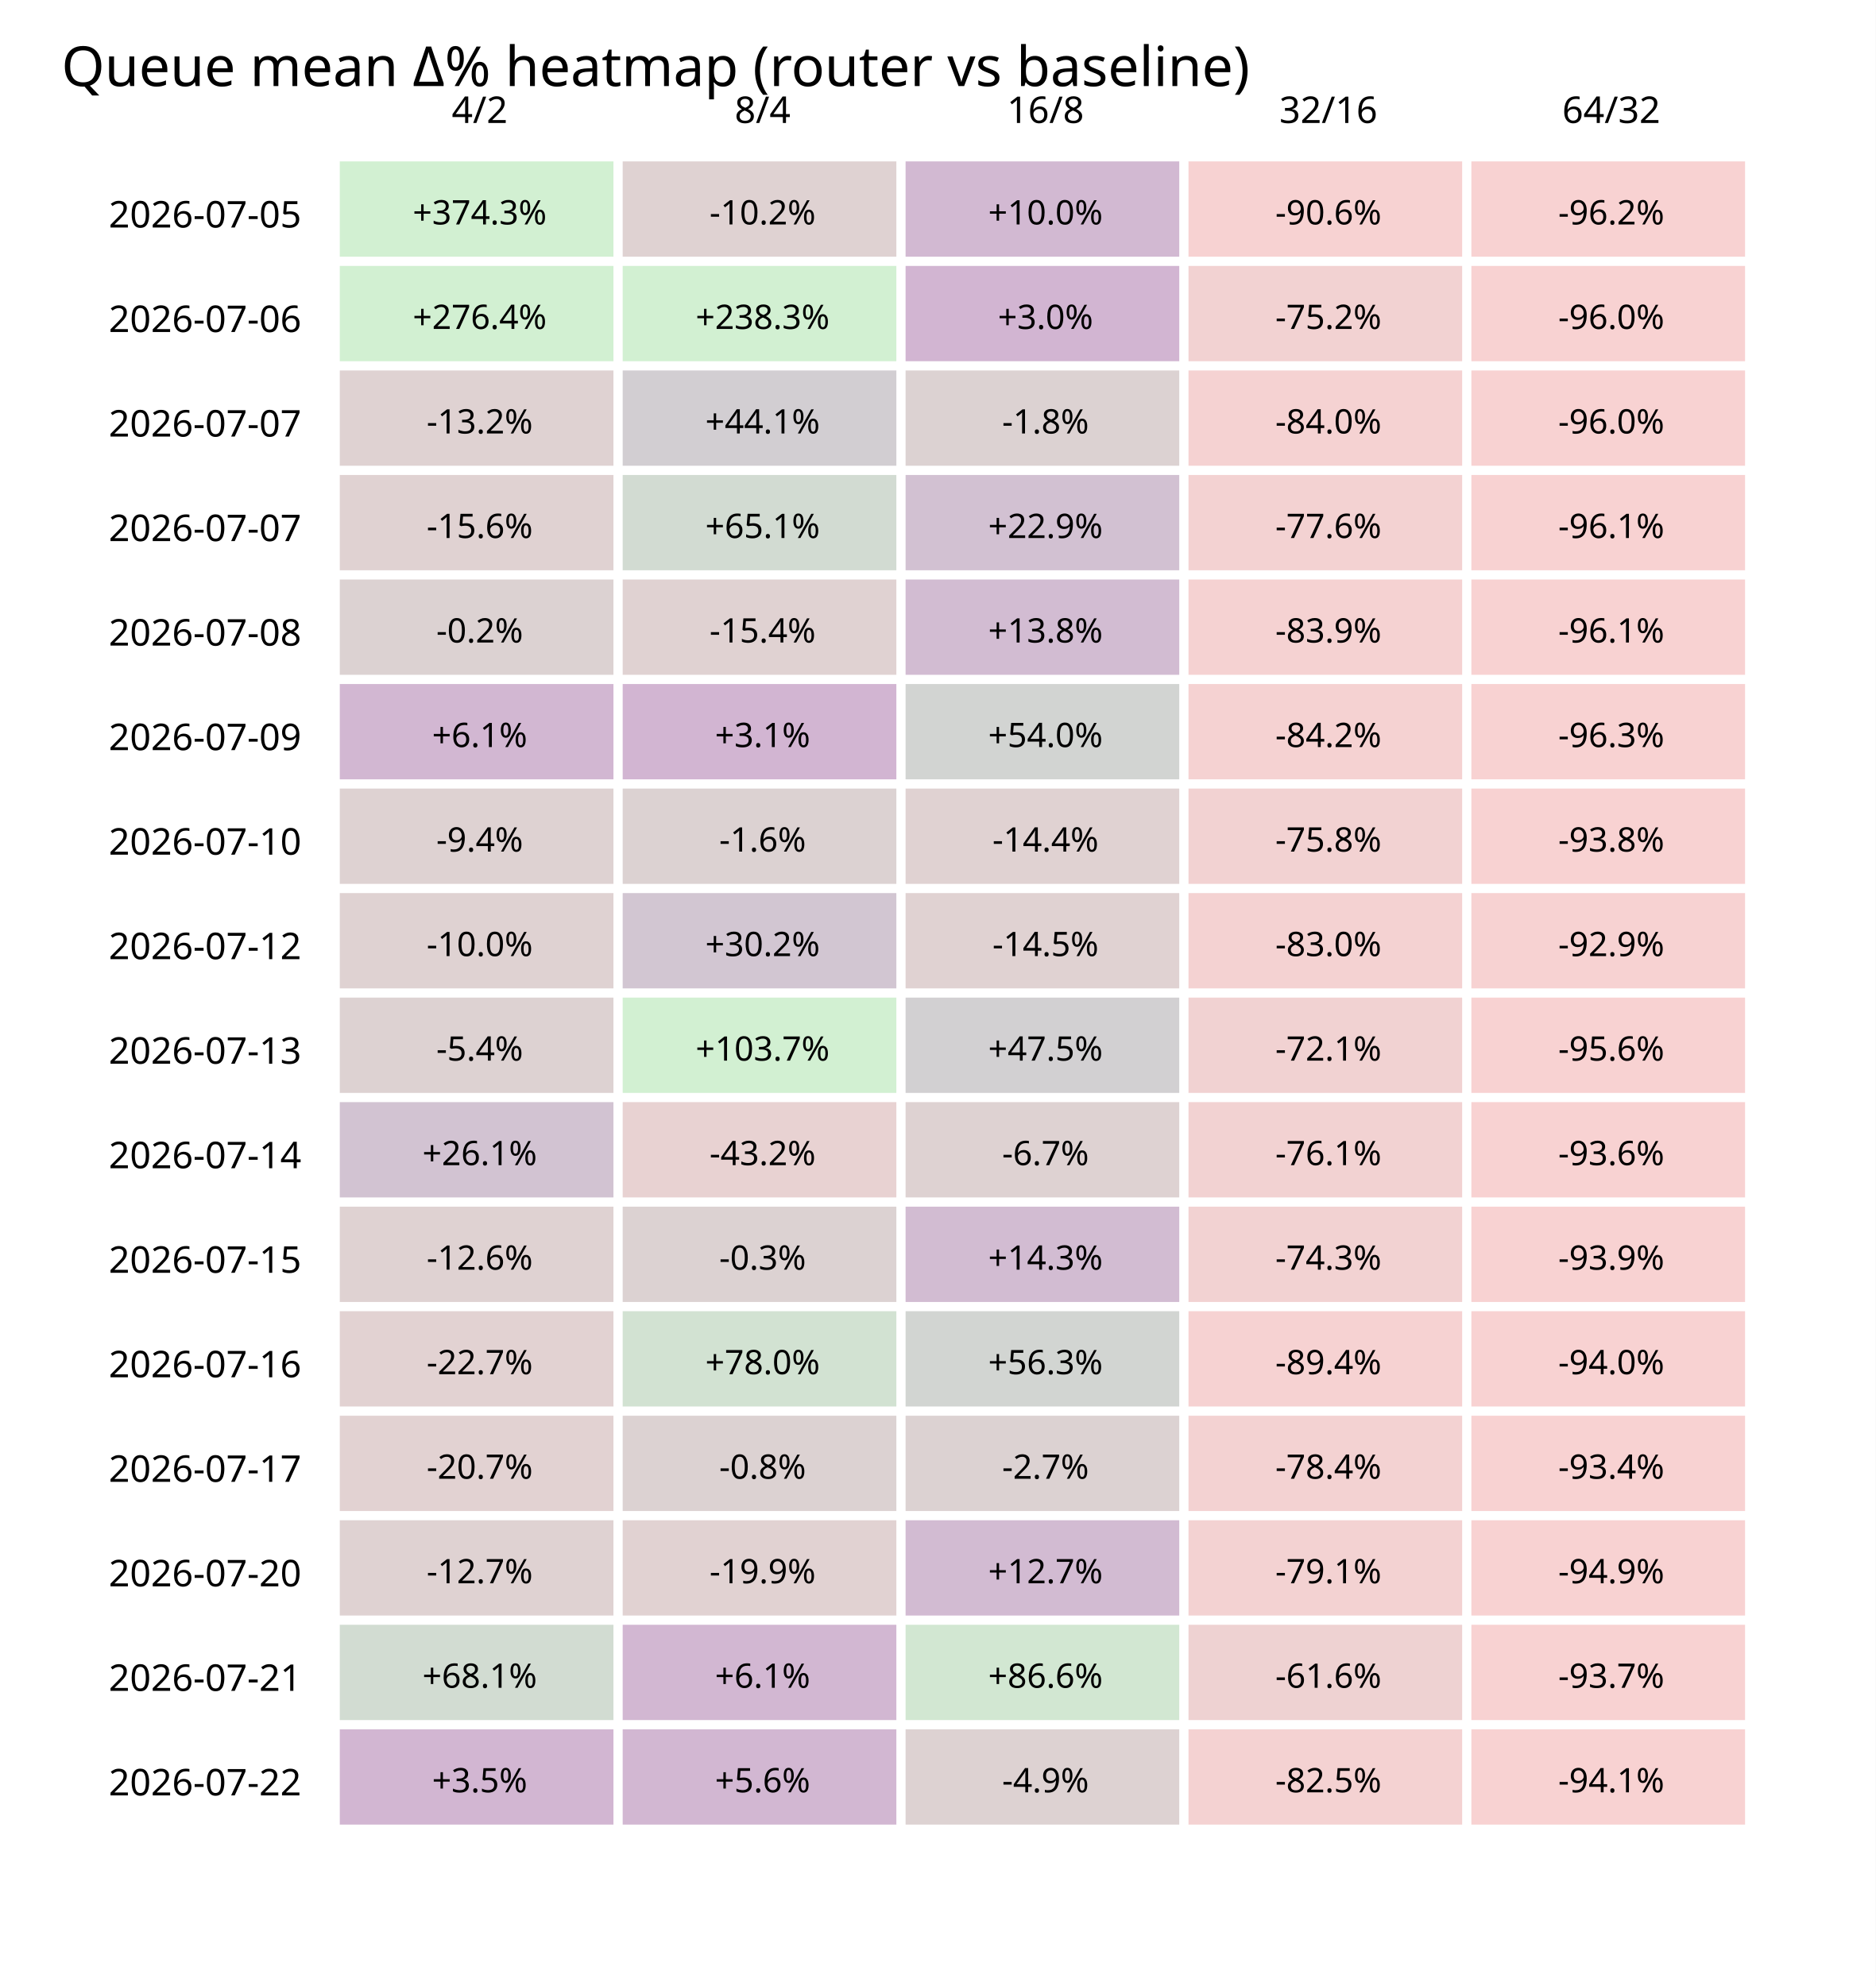
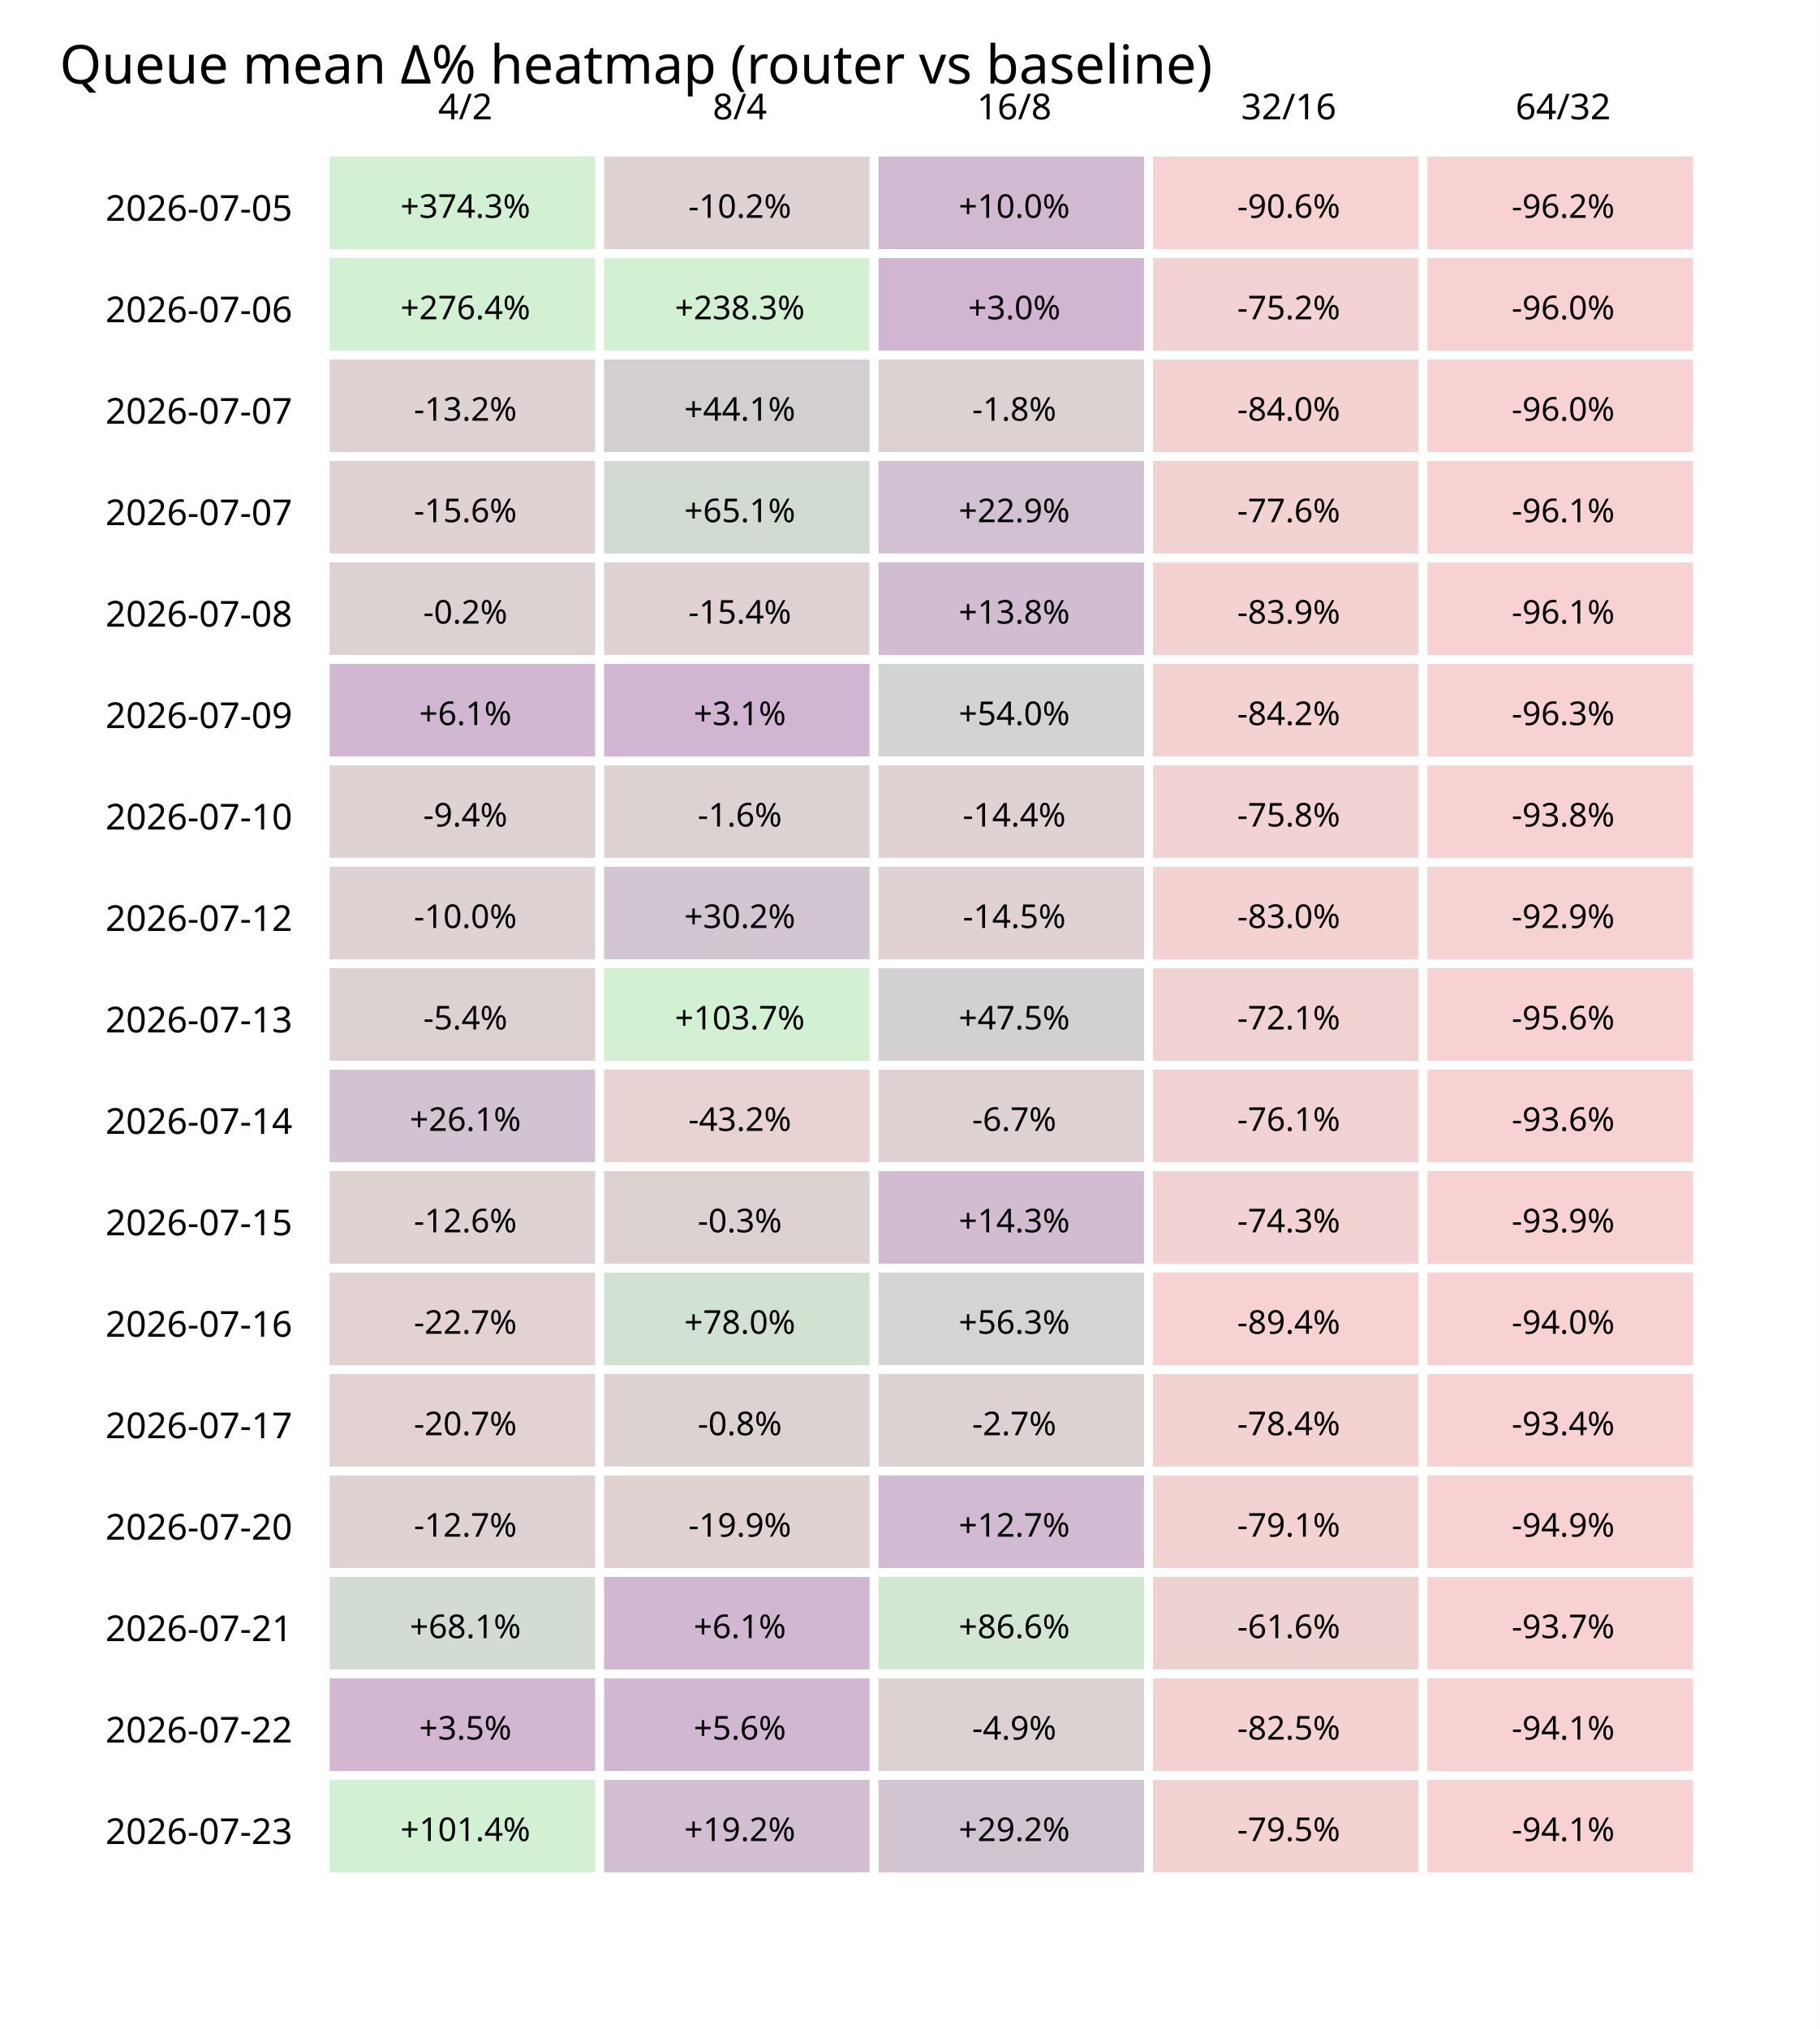
- <svg xmlns="http://www.w3.org/2000/svg" width="610" height="646" viewBox="0 0 610 646">
+ <svg xmlns="http://www.w3.org/2000/svg" width="610" height="680" viewBox="0 0 610 680">
  <rect width="100%" height="100%" fill="white" />
  <text x="20" y="28" font-size="18" font-family="sans-serif">Queue mean Δ% heatmap (router vs baseline)</text>
  <text x="156.0" y="40" text-anchor="middle" font-size="12" font-family="sans-serif">4/2</text>
  <text x="248.0" y="40" text-anchor="middle" font-size="12" font-family="sans-serif">8/4</text>
  <text x="340.0" y="40" text-anchor="middle" font-size="12" font-family="sans-serif">16/8</text>
  <text x="432.0" y="40" text-anchor="middle" font-size="12" font-family="sans-serif">32/16</text>
  <text x="524.0" y="40" text-anchor="middle" font-size="12" font-family="sans-serif">64/32</text>
  <text x="98" y="74" text-anchor="end" font-size="12" font-family="sans-serif">2026-07-05</text>
  <rect x="110" y="52" width="90" height="32" fill="rgb(210,240,210)" stroke="white" />
  <text x="156.0" y="73" text-anchor="middle" font-size="11" font-family="sans-serif">+374.3%</text>
  <rect x="202" y="52" width="90" height="32" fill="rgb(223,210,210)" stroke="white" />
  <text x="248.0" y="73" text-anchor="middle" font-size="11" font-family="sans-serif">-10.2%</text>
  <rect x="294" y="52" width="90" height="32" fill="rgb(210,185,210)" stroke="white" />
  <text x="340.0" y="73" text-anchor="middle" font-size="11" font-family="sans-serif">+10.0%</text>
  <rect x="386" y="52" width="90" height="32" fill="rgb(247,210,210)" stroke="white" />
  <text x="432.0" y="73" text-anchor="middle" font-size="11" font-family="sans-serif">-90.6%</text>
  <rect x="478" y="52" width="90" height="32" fill="rgb(248,210,210)" stroke="white" />
  <text x="524.0" y="73" text-anchor="middle" font-size="11" font-family="sans-serif">-96.2%</text>
  <text x="98" y="108" text-anchor="end" font-size="12" font-family="sans-serif">2026-07-06</text>
  <rect x="110" y="86" width="90" height="32" fill="rgb(210,240,210)" stroke="white" />
  <text x="156.0" y="107" text-anchor="middle" font-size="11" font-family="sans-serif">+276.4%</text>
  <rect x="202" y="86" width="90" height="32" fill="rgb(210,240,210)" stroke="white" />
  <text x="248.0" y="107" text-anchor="middle" font-size="11" font-family="sans-serif">+238.3%</text>
  <rect x="294" y="86" width="90" height="32" fill="rgb(210,181,210)" stroke="white" />
  <text x="340.0" y="107" text-anchor="middle" font-size="11" font-family="sans-serif">+3.0%</text>
  <rect x="386" y="86" width="90" height="32" fill="rgb(242,210,210)" stroke="white" />
  <text x="432.0" y="107" text-anchor="middle" font-size="11" font-family="sans-serif">-75.2%</text>
  <rect x="478" y="86" width="90" height="32" fill="rgb(248,210,210)" stroke="white" />
  <text x="524.0" y="107" text-anchor="middle" font-size="11" font-family="sans-serif">-96.0%</text>
  <text x="98" y="142" text-anchor="end" font-size="12" font-family="sans-serif">2026-07-07</text>
  <rect x="110" y="120" width="90" height="32" fill="rgb(223,210,210)" stroke="white" />
  <text x="156.0" y="141" text-anchor="middle" font-size="11" font-family="sans-serif">-13.2%</text>
  <rect x="202" y="120" width="90" height="32" fill="rgb(210,206,210)" stroke="white" />
  <text x="248.0" y="141" text-anchor="middle" font-size="11" font-family="sans-serif">+44.1%</text>
  <rect x="294" y="120" width="90" height="32" fill="rgb(220,210,210)" stroke="white" />
  <text x="340.0" y="141" text-anchor="middle" font-size="11" font-family="sans-serif">-1.8%</text>
  <rect x="386" y="120" width="90" height="32" fill="rgb(245,210,210)" stroke="white" />
  <text x="432.0" y="141" text-anchor="middle" font-size="11" font-family="sans-serif">-84.0%</text>
  <rect x="478" y="120" width="90" height="32" fill="rgb(248,210,210)" stroke="white" />
  <text x="524.0" y="141" text-anchor="middle" font-size="11" font-family="sans-serif">-96.0%</text>
  <text x="98" y="176" text-anchor="end" font-size="12" font-family="sans-serif">2026-07-07</text>
  <rect x="110" y="154" width="90" height="32" fill="rgb(224,210,210)" stroke="white" />
  <text x="156.0" y="175" text-anchor="middle" font-size="11" font-family="sans-serif">-15.6%</text>
  <rect x="202" y="154" width="90" height="32" fill="rgb(210,219,210)" stroke="white" />
  <text x="248.0" y="175" text-anchor="middle" font-size="11" font-family="sans-serif">+65.1%</text>
  <rect x="294" y="154" width="90" height="32" fill="rgb(210,193,210)" stroke="white" />
  <text x="340.0" y="175" text-anchor="middle" font-size="11" font-family="sans-serif">+22.9%</text>
  <rect x="386" y="154" width="90" height="32" fill="rgb(243,210,210)" stroke="white" />
  <text x="432.0" y="175" text-anchor="middle" font-size="11" font-family="sans-serif">-77.6%</text>
  <rect x="478" y="154" width="90" height="32" fill="rgb(248,210,210)" stroke="white" />
  <text x="524.0" y="175" text-anchor="middle" font-size="11" font-family="sans-serif">-96.1%</text>
  <text x="98" y="210" text-anchor="end" font-size="12" font-family="sans-serif">2026-07-08</text>
  <rect x="110" y="188" width="90" height="32" fill="rgb(220,210,210)" stroke="white" />
  <text x="156.0" y="209" text-anchor="middle" font-size="11" font-family="sans-serif">-0.2%</text>
  <rect x="202" y="188" width="90" height="32" fill="rgb(224,210,210)" stroke="white" />
  <text x="248.0" y="209" text-anchor="middle" font-size="11" font-family="sans-serif">-15.4%</text>
  <rect x="294" y="188" width="90" height="32" fill="rgb(210,188,210)" stroke="white" />
  <text x="340.0" y="209" text-anchor="middle" font-size="11" font-family="sans-serif">+13.8%</text>
  <rect x="386" y="188" width="90" height="32" fill="rgb(245,210,210)" stroke="white" />
  <text x="432.0" y="209" text-anchor="middle" font-size="11" font-family="sans-serif">-83.9%</text>
  <rect x="478" y="188" width="90" height="32" fill="rgb(248,210,210)" stroke="white" />
  <text x="524.0" y="209" text-anchor="middle" font-size="11" font-family="sans-serif">-96.1%</text>
  <text x="98" y="244" text-anchor="end" font-size="12" font-family="sans-serif">2026-07-09</text>
  <rect x="110" y="222" width="90" height="32" fill="rgb(210,183,210)" stroke="white" />
  <text x="156.0" y="243" text-anchor="middle" font-size="11" font-family="sans-serif">+6.1%</text>
  <rect x="202" y="222" width="90" height="32" fill="rgb(210,181,210)" stroke="white" />
  <text x="248.0" y="243" text-anchor="middle" font-size="11" font-family="sans-serif">+3.1%</text>
  <rect x="294" y="222" width="90" height="32" fill="rgb(210,212,210)" stroke="white" />
  <text x="340.0" y="243" text-anchor="middle" font-size="11" font-family="sans-serif">+54.0%</text>
  <rect x="386" y="222" width="90" height="32" fill="rgb(245,210,210)" stroke="white" />
  <text x="432.0" y="243" text-anchor="middle" font-size="11" font-family="sans-serif">-84.2%</text>
  <rect x="478" y="222" width="90" height="32" fill="rgb(248,210,210)" stroke="white" />
  <text x="524.0" y="243" text-anchor="middle" font-size="11" font-family="sans-serif">-96.3%</text>
  <text x="98" y="278" text-anchor="end" font-size="12" font-family="sans-serif">2026-07-10</text>
  <rect x="110" y="256" width="90" height="32" fill="rgb(222,210,210)" stroke="white" />
  <text x="156.0" y="277" text-anchor="middle" font-size="11" font-family="sans-serif">-9.4%</text>
  <rect x="202" y="256" width="90" height="32" fill="rgb(220,210,210)" stroke="white" />
  <text x="248.0" y="277" text-anchor="middle" font-size="11" font-family="sans-serif">-1.6%</text>
  <rect x="294" y="256" width="90" height="32" fill="rgb(224,210,210)" stroke="white" />
  <text x="340.0" y="277" text-anchor="middle" font-size="11" font-family="sans-serif">-14.4%</text>
  <rect x="386" y="256" width="90" height="32" fill="rgb(242,210,210)" stroke="white" />
  <text x="432.0" y="277" text-anchor="middle" font-size="11" font-family="sans-serif">-75.8%</text>
  <rect x="478" y="256" width="90" height="32" fill="rgb(248,210,210)" stroke="white" />
  <text x="524.0" y="277" text-anchor="middle" font-size="11" font-family="sans-serif">-93.8%</text>
  <text x="98" y="312" text-anchor="end" font-size="12" font-family="sans-serif">2026-07-12</text>
  <rect x="110" y="290" width="90" height="32" fill="rgb(223,210,210)" stroke="white" />
  <text x="156.0" y="311" text-anchor="middle" font-size="11" font-family="sans-serif">-10.0%</text>
  <rect x="202" y="290" width="90" height="32" fill="rgb(210,198,210)" stroke="white" />
  <text x="248.0" y="311" text-anchor="middle" font-size="11" font-family="sans-serif">+30.2%</text>
  <rect x="294" y="290" width="90" height="32" fill="rgb(224,210,210)" stroke="white" />
  <text x="340.0" y="311" text-anchor="middle" font-size="11" font-family="sans-serif">-14.5%</text>
  <rect x="386" y="290" width="90" height="32" fill="rgb(244,210,210)" stroke="white" />
  <text x="432.0" y="311" text-anchor="middle" font-size="11" font-family="sans-serif">-83.0%</text>
  <rect x="478" y="290" width="90" height="32" fill="rgb(247,210,210)" stroke="white" />
  <text x="524.0" y="311" text-anchor="middle" font-size="11" font-family="sans-serif">-92.9%</text>
  <text x="98" y="346" text-anchor="end" font-size="12" font-family="sans-serif">2026-07-13</text>
  <rect x="110" y="324" width="90" height="32" fill="rgb(221,210,210)" stroke="white" />
  <text x="156.0" y="345" text-anchor="middle" font-size="11" font-family="sans-serif">-5.4%</text>
  <rect x="202" y="324" width="90" height="32" fill="rgb(210,240,210)" stroke="white" />
  <text x="248.0" y="345" text-anchor="middle" font-size="11" font-family="sans-serif">+103.7%</text>
  <rect x="294" y="324" width="90" height="32" fill="rgb(210,208,210)" stroke="white" />
  <text x="340.0" y="345" text-anchor="middle" font-size="11" font-family="sans-serif">+47.5%</text>
  <rect x="386" y="324" width="90" height="32" fill="rgb(241,210,210)" stroke="white" />
  <text x="432.0" y="345" text-anchor="middle" font-size="11" font-family="sans-serif">-72.1%</text>
  <rect x="478" y="324" width="90" height="32" fill="rgb(248,210,210)" stroke="white" />
  <text x="524.0" y="345" text-anchor="middle" font-size="11" font-family="sans-serif">-95.6%</text>
  <text x="98" y="380" text-anchor="end" font-size="12" font-family="sans-serif">2026-07-14</text>
  <rect x="110" y="358" width="90" height="32" fill="rgb(210,195,210)" stroke="white" />
  <text x="156.0" y="379" text-anchor="middle" font-size="11" font-family="sans-serif">+26.1%</text>
  <rect x="202" y="358" width="90" height="32" fill="rgb(232,210,210)" stroke="white" />
  <text x="248.0" y="379" text-anchor="middle" font-size="11" font-family="sans-serif">-43.2%</text>
  <rect x="294" y="358" width="90" height="32" fill="rgb(222,210,210)" stroke="white" />
  <text x="340.0" y="379" text-anchor="middle" font-size="11" font-family="sans-serif">-6.7%</text>
  <rect x="386" y="358" width="90" height="32" fill="rgb(242,210,210)" stroke="white" />
  <text x="432.0" y="379" text-anchor="middle" font-size="11" font-family="sans-serif">-76.1%</text>
  <rect x="478" y="358" width="90" height="32" fill="rgb(248,210,210)" stroke="white" />
  <text x="524.0" y="379" text-anchor="middle" font-size="11" font-family="sans-serif">-93.6%</text>
  <text x="98" y="414" text-anchor="end" font-size="12" font-family="sans-serif">2026-07-15</text>
  <rect x="110" y="392" width="90" height="32" fill="rgb(223,210,210)" stroke="white" />
  <text x="156.0" y="413" text-anchor="middle" font-size="11" font-family="sans-serif">-12.6%</text>
  <rect x="202" y="392" width="90" height="32" fill="rgb(220,210,210)" stroke="white" />
  <text x="248.0" y="413" text-anchor="middle" font-size="11" font-family="sans-serif">-0.3%</text>
  <rect x="294" y="392" width="90" height="32" fill="rgb(210,188,210)" stroke="white" />
  <text x="340.0" y="413" text-anchor="middle" font-size="11" font-family="sans-serif">+14.3%</text>
  <rect x="386" y="392" width="90" height="32" fill="rgb(242,210,210)" stroke="white" />
  <text x="432.0" y="413" text-anchor="middle" font-size="11" font-family="sans-serif">-74.3%</text>
  <rect x="478" y="392" width="90" height="32" fill="rgb(248,210,210)" stroke="white" />
  <text x="524.0" y="413" text-anchor="middle" font-size="11" font-family="sans-serif">-93.9%</text>
  <text x="98" y="448" text-anchor="end" font-size="12" font-family="sans-serif">2026-07-16</text>
  <rect x="110" y="426" width="90" height="32" fill="rgb(226,210,210)" stroke="white" />
  <text x="156.0" y="447" text-anchor="middle" font-size="11" font-family="sans-serif">-22.7%</text>
  <rect x="202" y="426" width="90" height="32" fill="rgb(210,226,210)" stroke="white" />
  <text x="248.0" y="447" text-anchor="middle" font-size="11" font-family="sans-serif">+78.0%</text>
  <rect x="294" y="426" width="90" height="32" fill="rgb(210,213,210)" stroke="white" />
  <text x="340.0" y="447" text-anchor="middle" font-size="11" font-family="sans-serif">+56.3%</text>
  <rect x="386" y="426" width="90" height="32" fill="rgb(246,210,210)" stroke="white" />
  <text x="432.0" y="447" text-anchor="middle" font-size="11" font-family="sans-serif">-89.4%</text>
  <rect x="478" y="426" width="90" height="32" fill="rgb(248,210,210)" stroke="white" />
  <text x="524.0" y="447" text-anchor="middle" font-size="11" font-family="sans-serif">-94.0%</text>
  <text x="98" y="482" text-anchor="end" font-size="12" font-family="sans-serif">2026-07-17</text>
  <rect x="110" y="460" width="90" height="32" fill="rgb(226,210,210)" stroke="white" />
  <text x="156.0" y="481" text-anchor="middle" font-size="11" font-family="sans-serif">-20.7%</text>
  <rect x="202" y="460" width="90" height="32" fill="rgb(220,210,210)" stroke="white" />
  <text x="248.0" y="481" text-anchor="middle" font-size="11" font-family="sans-serif">-0.8%</text>
  <rect x="294" y="460" width="90" height="32" fill="rgb(220,210,210)" stroke="white" />
  <text x="340.0" y="481" text-anchor="middle" font-size="11" font-family="sans-serif">-2.7%</text>
  <rect x="386" y="460" width="90" height="32" fill="rgb(243,210,210)" stroke="white" />
  <text x="432.0" y="481" text-anchor="middle" font-size="11" font-family="sans-serif">-78.4%</text>
  <rect x="478" y="460" width="90" height="32" fill="rgb(248,210,210)" stroke="white" />
  <text x="524.0" y="481" text-anchor="middle" font-size="11" font-family="sans-serif">-93.4%</text>
  <text x="98" y="516" text-anchor="end" font-size="12" font-family="sans-serif">2026-07-20</text>
  <rect x="110" y="494" width="90" height="32" fill="rgb(223,210,210)" stroke="white" />
  <text x="156.0" y="515" text-anchor="middle" font-size="11" font-family="sans-serif">-12.7%</text>
  <rect x="202" y="494" width="90" height="32" fill="rgb(225,210,210)" stroke="white" />
  <text x="248.0" y="515" text-anchor="middle" font-size="11" font-family="sans-serif">-19.9%</text>
  <rect x="294" y="494" width="90" height="32" fill="rgb(210,187,210)" stroke="white" />
  <text x="340.0" y="515" text-anchor="middle" font-size="11" font-family="sans-serif">+12.7%</text>
  <rect x="386" y="494" width="90" height="32" fill="rgb(243,210,210)" stroke="white" />
  <text x="432.0" y="515" text-anchor="middle" font-size="11" font-family="sans-serif">-79.1%</text>
  <rect x="478" y="494" width="90" height="32" fill="rgb(248,210,210)" stroke="white" />
  <text x="524.0" y="515" text-anchor="middle" font-size="11" font-family="sans-serif">-94.9%</text>
  <text x="98" y="550" text-anchor="end" font-size="12" font-family="sans-serif">2026-07-21</text>
  <rect x="110" y="528" width="90" height="32" fill="rgb(210,220,210)" stroke="white" />
  <text x="156.0" y="549" text-anchor="middle" font-size="11" font-family="sans-serif">+68.1%</text>
  <rect x="202" y="528" width="90" height="32" fill="rgb(210,183,210)" stroke="white" />
  <text x="248.0" y="549" text-anchor="middle" font-size="11" font-family="sans-serif">+6.1%</text>
  <rect x="294" y="528" width="90" height="32" fill="rgb(210,231,210)" stroke="white" />
  <text x="340.0" y="549" text-anchor="middle" font-size="11" font-family="sans-serif">+86.6%</text>
  <rect x="386" y="528" width="90" height="32" fill="rgb(238,210,210)" stroke="white" />
  <text x="432.0" y="549" text-anchor="middle" font-size="11" font-family="sans-serif">-61.6%</text>
  <rect x="478" y="528" width="90" height="32" fill="rgb(248,210,210)" stroke="white" />
  <text x="524.0" y="549" text-anchor="middle" font-size="11" font-family="sans-serif">-93.7%</text>
  <text x="98" y="584" text-anchor="end" font-size="12" font-family="sans-serif">2026-07-22</text>
  <rect x="110" y="562" width="90" height="32" fill="rgb(210,182,210)" stroke="white" />
  <text x="156.0" y="583" text-anchor="middle" font-size="11" font-family="sans-serif">+3.5%</text>
  <rect x="202" y="562" width="90" height="32" fill="rgb(210,183,210)" stroke="white" />
  <text x="248.0" y="583" text-anchor="middle" font-size="11" font-family="sans-serif">+5.6%</text>
  <rect x="294" y="562" width="90" height="32" fill="rgb(221,210,210)" stroke="white" />
  <text x="340.0" y="583" text-anchor="middle" font-size="11" font-family="sans-serif">-4.9%</text>
  <rect x="386" y="562" width="90" height="32" fill="rgb(244,210,210)" stroke="white" />
  <text x="432.0" y="583" text-anchor="middle" font-size="11" font-family="sans-serif">-82.5%</text>
  <rect x="478" y="562" width="90" height="32" fill="rgb(248,210,210)" stroke="white" />
  <text x="524.0" y="583" text-anchor="middle" font-size="11" font-family="sans-serif">-94.1%</text>
+   <text x="98" y="618" text-anchor="end" font-size="12" font-family="sans-serif">2026-07-23</text>
+   <rect x="110" y="596" width="90" height="32" fill="rgb(210,240,210)" stroke="white" />
+   <text x="156.0" y="617" text-anchor="middle" font-size="11" font-family="sans-serif">+101.4%</text>
+   <rect x="202" y="596" width="90" height="32" fill="rgb(210,191,210)" stroke="white" />
+   <text x="248.0" y="617" text-anchor="middle" font-size="11" font-family="sans-serif">+19.2%</text>
+   <rect x="294" y="596" width="90" height="32" fill="rgb(210,197,210)" stroke="white" />
+   <text x="340.0" y="617" text-anchor="middle" font-size="11" font-family="sans-serif">+29.2%</text>
+   <rect x="386" y="596" width="90" height="32" fill="rgb(243,210,210)" stroke="white" />
+   <text x="432.0" y="617" text-anchor="middle" font-size="11" font-family="sans-serif">-79.5%</text>
+   <rect x="478" y="596" width="90" height="32" fill="rgb(248,210,210)" stroke="white" />
+   <text x="524.0" y="617" text-anchor="middle" font-size="11" font-family="sans-serif">-94.1%</text>
</svg>
